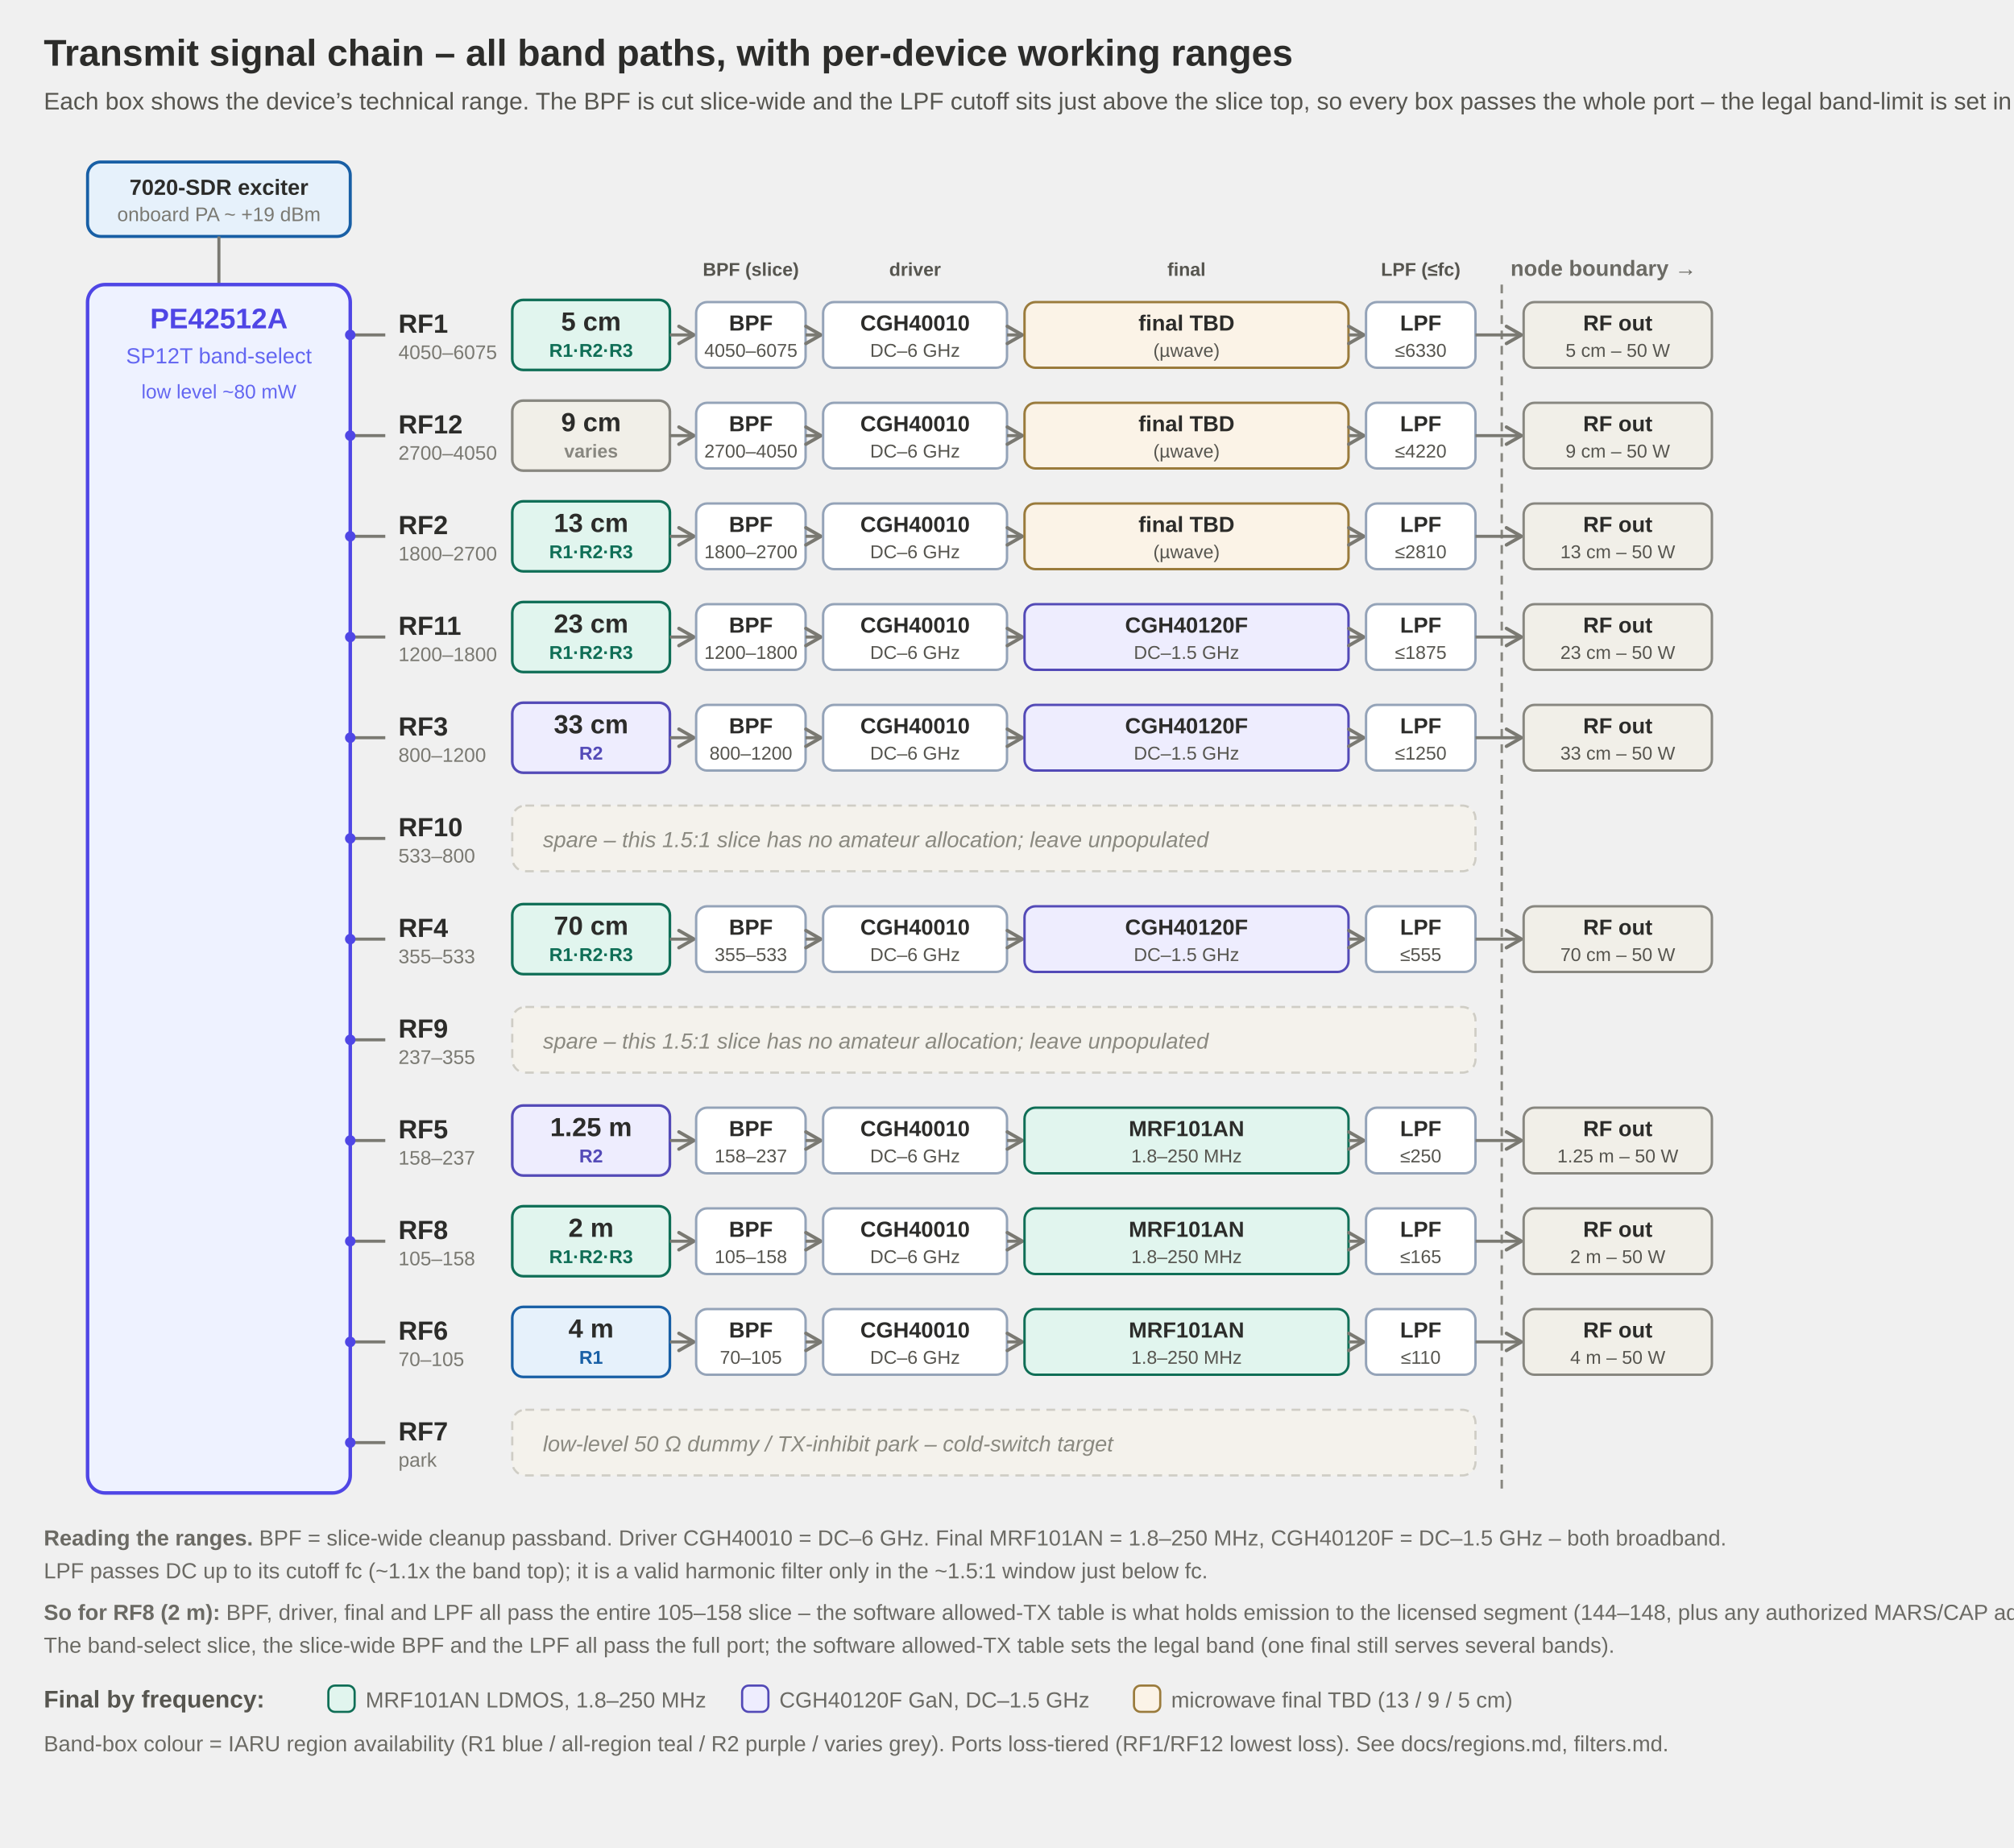
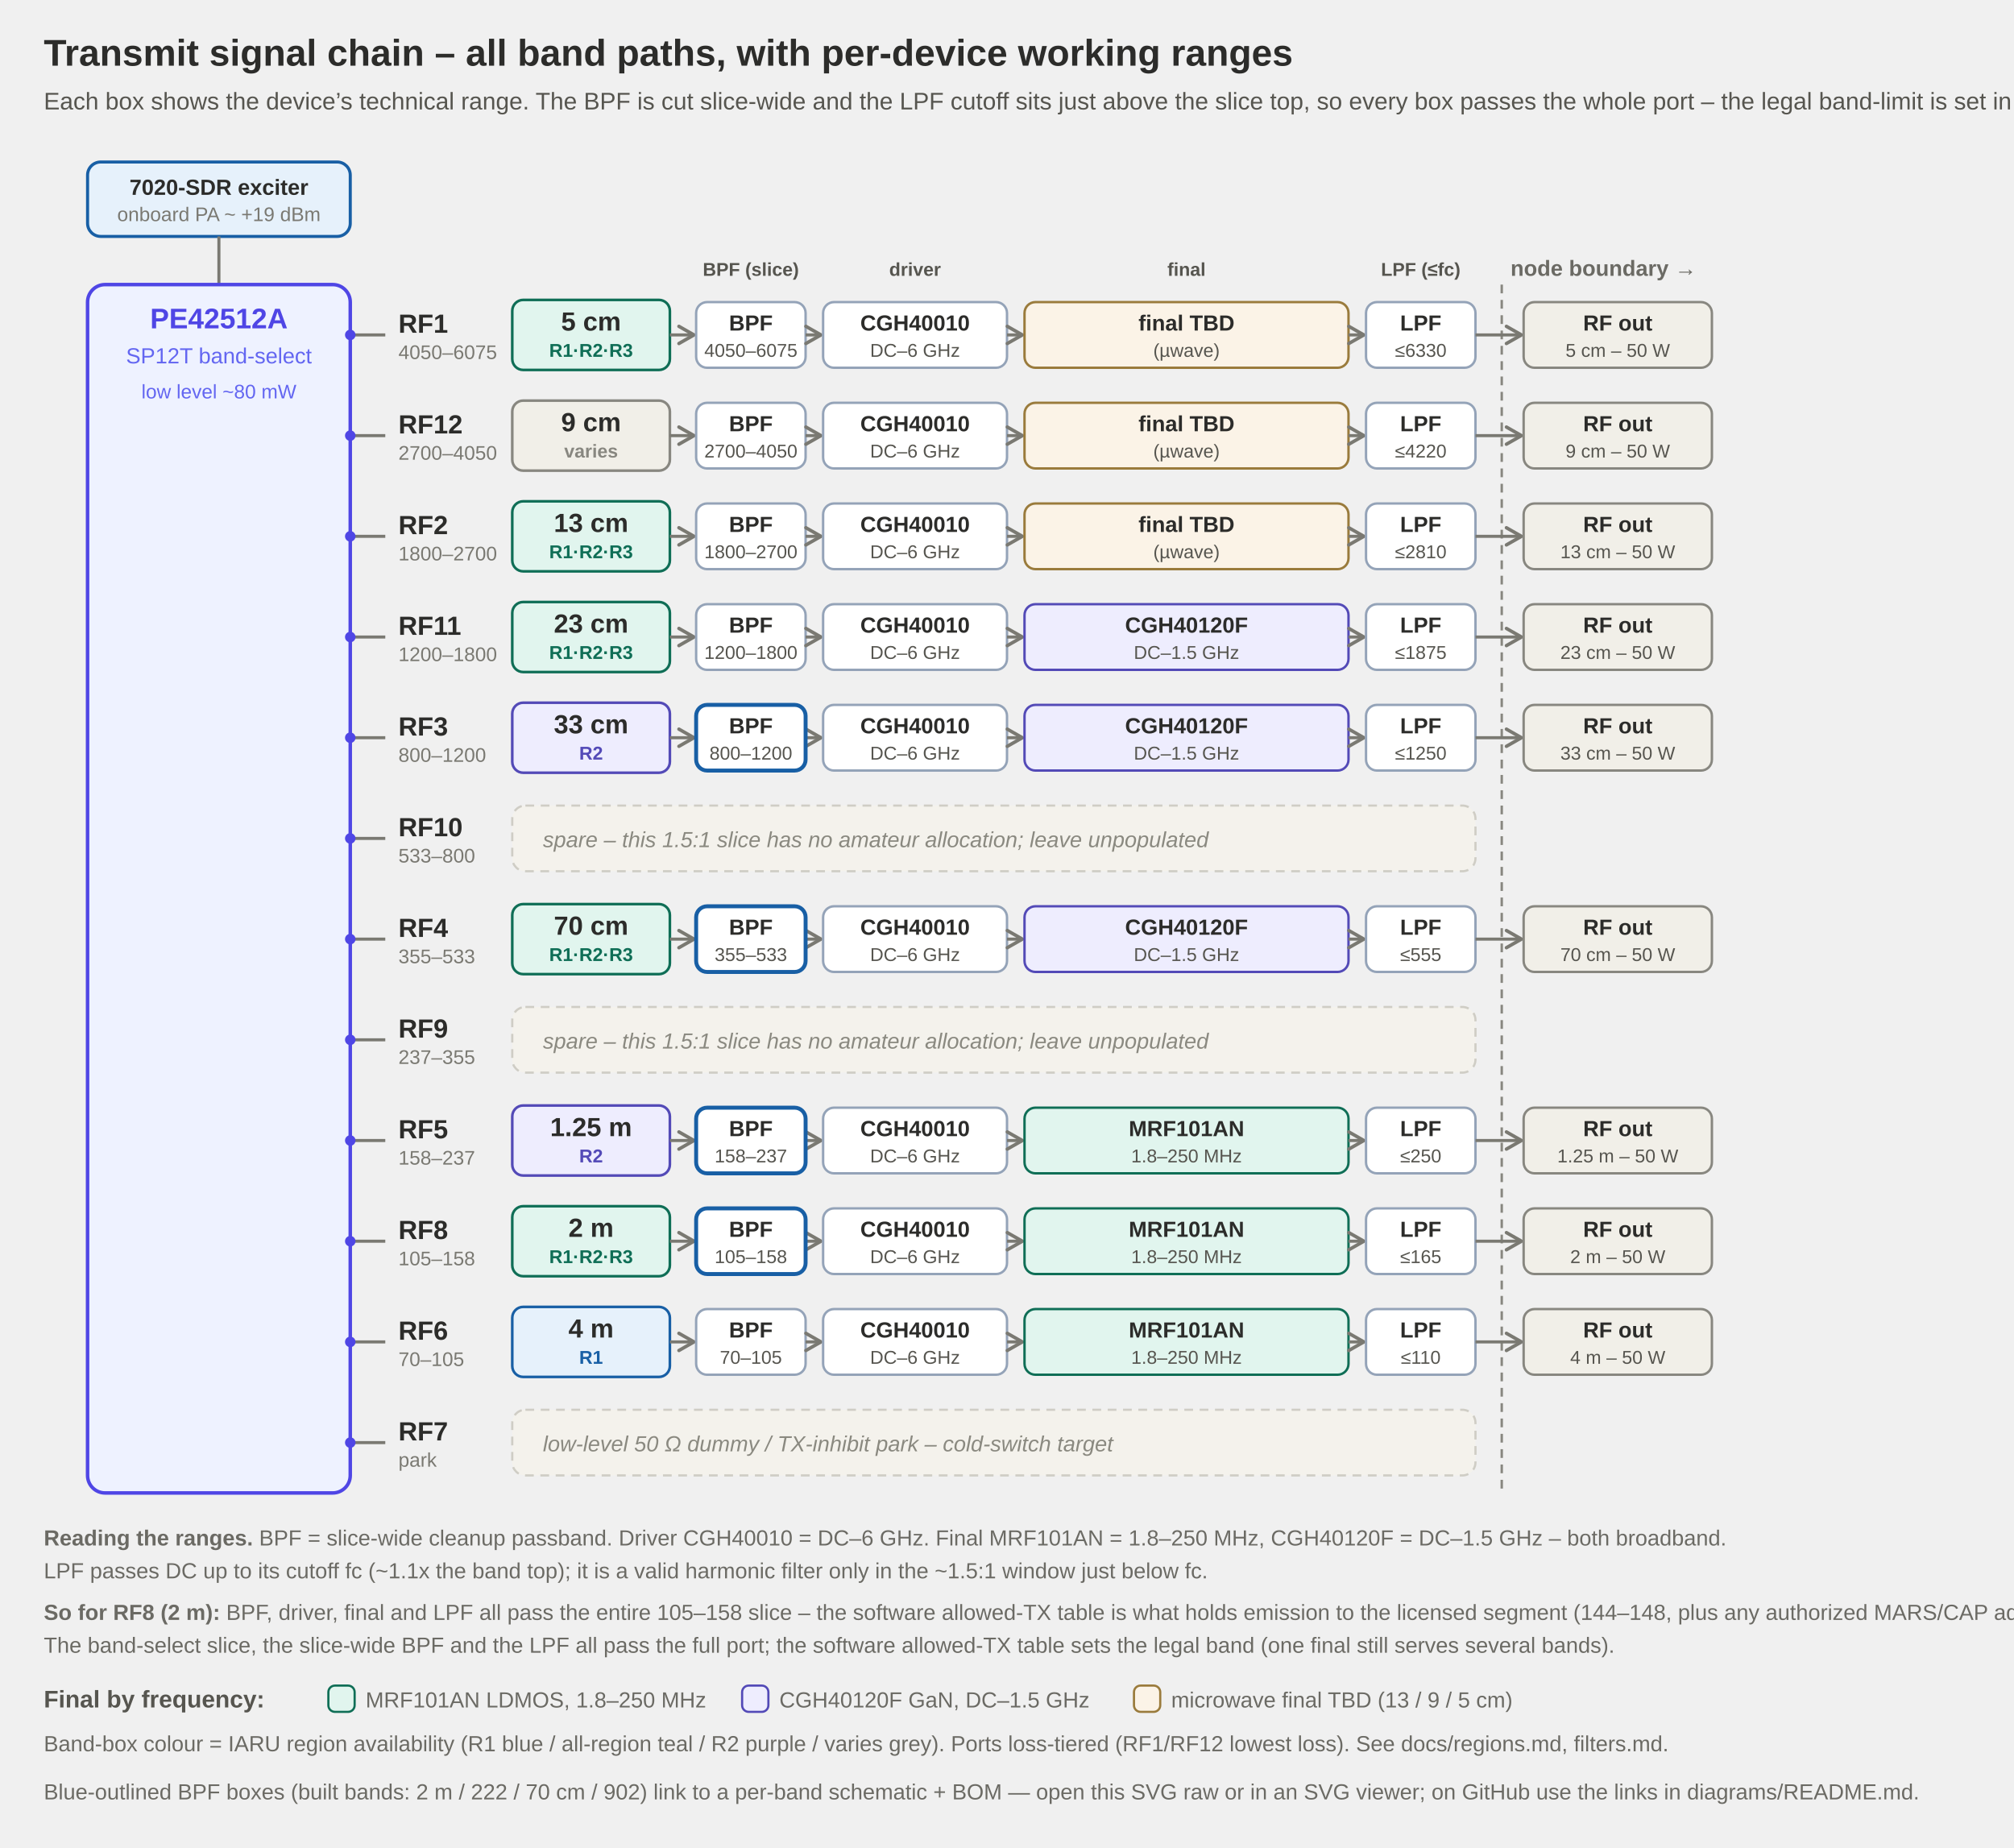
<svg xmlns="http://www.w3.org/2000/svg" width="920" viewBox="0 0 920 844" role="img">
  <defs>
    <marker id="ar" viewBox="0 0 10 10" refX="8" refY="5" markerWidth="7" markerHeight="7" orient="auto-start-reverse">
      <path d="M1 1L8 5L1 9" fill="none" stroke="#7a7972" stroke-width="1.6" stroke-linecap="round" stroke-linejoin="round" />
    </marker>
  </defs>
  <style>text{font-family:Arial,Helvetica,sans-serif}.h1{font-size:17px;font-weight:700;fill:#2C2C2A}.h2{font-size:11px;fill:#56554f}.pin{font-size:12px;font-weight:700;fill:#2C2C2A}.sl{font-size:9px;fill:#7a7972}.bn{font-size:12px;font-weight:600;fill:#2C2C2A}.rg{font-size:8.5px;font-weight:600}.modb{font-size:10px;font-weight:600;fill:#2C2C2A}.rng{font-size:8.5px;fill:#56554f}.sp{font-size:10px;fill:#8a8980;font-style:italic}.cap{font-size:10px;fill:#6b6a64}.wire{stroke:#7a7972;stroke-width:1.4;fill:none}.sw{fill:#eef2ff;stroke:#4f46e5;stroke-width:1.6}.nb{stroke:#888780;stroke-width:1.1;stroke-dasharray:4 3;fill:none}</style>
  <text class="h1" x="20" y="30">Transmit signal chain – all band paths, with per-device working ranges</text>
  <text class="h2" x="20" y="50">Each box shows the device’s technical range. The BPF is cut slice-wide and the LPF cutoff sits just above the slice top, so every box passes the whole port – the legal band-limit is set in software, not the filters.</text>
  <rect x="40" y="74" width="120" height="34" rx="6" fill="#E6F1FB" stroke="#185FA5" stroke-width="1.4" />
  <text class="modb" x="100" y="89" text-anchor="middle">7020-SDR exciter</text>
  <text class="sl" x="100" y="101" text-anchor="middle">onboard PA ~ +19 dBm</text>
  <line class="wire" x1="100" y1="108" x2="100" y2="130" />
  <rect class="sw" x="40" y="130" width="120" height="552" rx="8" />
  <text x="100" y="150" text-anchor="middle" font-size="13" font-weight="700" fill="#4f46e5">PE42512A</text>
  <text x="100" y="166" text-anchor="middle" font-size="10" fill="#6366f1">SP12T band-select</text>
  <text x="100" y="182" text-anchor="middle" font-size="9" fill="#6366f1">low level ~80 mW</text>
  <line class="nb" x1="686" y1="130" x2="686" y2="682" />
  <line class="wire" x1="160" y1="153" x2="176" y2="153" />
  <circle cx="160" cy="153" r="2.4" fill="#4f46e5" />
  <text class="pin" x="182" y="152">RF1</text>
  <text class="sl" x="182" y="164">4050–6075</text>
  <rect x="234" y="137" width="72" height="32" rx="5" fill="#E1F5EE" stroke="#0F6E56" stroke-width="1.2" />
  <text class="bn" x="270" y="151" text-anchor="middle">5 cm</text>
  <text class="rg" x="270" y="163" text-anchor="middle" fill="#0F6E56">R1·R2·R3</text>
  <line class="wire" x1="306" y1="153" x2="317" y2="153" marker-end="url(#ar)" />
  <rect x="318" y="138" width="50" height="30" rx="5" fill="#ffffff" stroke="#94a3b8" stroke-width="1.1" />
  <text class="modb" x="343" y="151" text-anchor="middle">BPF</text>
  <text class="rng" x="343" y="163" text-anchor="middle">4050–6075</text>
  <line class="wire" x1="368" y1="153" x2="375" y2="153" marker-end="url(#ar)" />
  <rect x="376" y="138" width="84" height="30" rx="5" fill="#ffffff" stroke="#94a3b8" stroke-width="1.1" />
  <text class="modb" x="418" y="151" text-anchor="middle">CGH40010</text>
  <text class="rng" x="418" y="163" text-anchor="middle">DC–6 GHz</text>
  <line class="wire" x1="460" y1="153" x2="467" y2="153" marker-end="url(#ar)" />
  <rect x="468" y="138" width="148" height="30" rx="5" fill="#FBF3E7" stroke="#9a7b3c" stroke-width="1.1" />
  <text class="modb" x="542" y="151" text-anchor="middle">final TBD</text>
  <text class="rng" x="542" y="163" text-anchor="middle">(µwave)</text>
  <line class="wire" x1="616" y1="153" x2="623" y2="153" marker-end="url(#ar)" />
  <rect x="624" y="138" width="50" height="30" rx="5" fill="#ffffff" stroke="#94a3b8" stroke-width="1.1" />
  <text class="modb" x="649" y="151" text-anchor="middle">LPF</text>
  <text class="rng" x="649" y="163" text-anchor="middle">≤6330</text>
  <line class="wire" x1="674" y1="153" x2="695" y2="153" marker-end="url(#ar)" />
  <rect x="696" y="138" width="86" height="30" rx="5" fill="#F1EFE8" stroke="#888780" stroke-width="1.1" />
  <text class="modb" x="739" y="151" text-anchor="middle">RF out</text>
  <text class="rng" x="739" y="163" text-anchor="middle">5 cm – 50 W</text>
  <line class="wire" x1="160" y1="199" x2="176" y2="199" />
  <circle cx="160" cy="199" r="2.4" fill="#4f46e5" />
  <text class="pin" x="182" y="198">RF12</text>
  <text class="sl" x="182" y="210">2700–4050</text>
  <rect x="234" y="183" width="72" height="32" rx="5" fill="#F1EFE8" stroke="#888780" stroke-width="1.2" />
  <text class="bn" x="270" y="197" text-anchor="middle">9 cm</text>
  <text class="rg" x="270" y="209" text-anchor="middle" fill="#888780">varies</text>
  <line class="wire" x1="306" y1="199" x2="317" y2="199" marker-end="url(#ar)" />
  <rect x="318" y="184" width="50" height="30" rx="5" fill="#ffffff" stroke="#94a3b8" stroke-width="1.1" />
  <text class="modb" x="343" y="197" text-anchor="middle">BPF</text>
  <text class="rng" x="343" y="209" text-anchor="middle">2700–4050</text>
  <line class="wire" x1="368" y1="199" x2="375" y2="199" marker-end="url(#ar)" />
  <rect x="376" y="184" width="84" height="30" rx="5" fill="#ffffff" stroke="#94a3b8" stroke-width="1.1" />
  <text class="modb" x="418" y="197" text-anchor="middle">CGH40010</text>
  <text class="rng" x="418" y="209" text-anchor="middle">DC–6 GHz</text>
  <line class="wire" x1="460" y1="199" x2="467" y2="199" marker-end="url(#ar)" />
  <rect x="468" y="184" width="148" height="30" rx="5" fill="#FBF3E7" stroke="#9a7b3c" stroke-width="1.1" />
  <text class="modb" x="542" y="197" text-anchor="middle">final TBD</text>
  <text class="rng" x="542" y="209" text-anchor="middle">(µwave)</text>
  <line class="wire" x1="616" y1="199" x2="623" y2="199" marker-end="url(#ar)" />
  <rect x="624" y="184" width="50" height="30" rx="5" fill="#ffffff" stroke="#94a3b8" stroke-width="1.1" />
  <text class="modb" x="649" y="197" text-anchor="middle">LPF</text>
  <text class="rng" x="649" y="209" text-anchor="middle">≤4220</text>
  <line class="wire" x1="674" y1="199" x2="695" y2="199" marker-end="url(#ar)" />
  <rect x="696" y="184" width="86" height="30" rx="5" fill="#F1EFE8" stroke="#888780" stroke-width="1.1" />
  <text class="modb" x="739" y="197" text-anchor="middle">RF out</text>
  <text class="rng" x="739" y="209" text-anchor="middle">9 cm – 50 W</text>
  <line class="wire" x1="160" y1="245" x2="176" y2="245" />
  <circle cx="160" cy="245" r="2.4" fill="#4f46e5" />
  <text class="pin" x="182" y="244">RF2</text>
  <text class="sl" x="182" y="256">1800–2700</text>
  <rect x="234" y="229" width="72" height="32" rx="5" fill="#E1F5EE" stroke="#0F6E56" stroke-width="1.2" />
  <text class="bn" x="270" y="243" text-anchor="middle">13 cm</text>
  <text class="rg" x="270" y="255" text-anchor="middle" fill="#0F6E56">R1·R2·R3</text>
  <line class="wire" x1="306" y1="245" x2="317" y2="245" marker-end="url(#ar)" />
  <rect x="318" y="230" width="50" height="30" rx="5" fill="#ffffff" stroke="#94a3b8" stroke-width="1.1" />
  <text class="modb" x="343" y="243" text-anchor="middle">BPF</text>
  <text class="rng" x="343" y="255" text-anchor="middle">1800–2700</text>
  <line class="wire" x1="368" y1="245" x2="375" y2="245" marker-end="url(#ar)" />
  <rect x="376" y="230" width="84" height="30" rx="5" fill="#ffffff" stroke="#94a3b8" stroke-width="1.1" />
  <text class="modb" x="418" y="243" text-anchor="middle">CGH40010</text>
  <text class="rng" x="418" y="255" text-anchor="middle">DC–6 GHz</text>
  <line class="wire" x1="460" y1="245" x2="467" y2="245" marker-end="url(#ar)" />
  <rect x="468" y="230" width="148" height="30" rx="5" fill="#FBF3E7" stroke="#9a7b3c" stroke-width="1.1" />
  <text class="modb" x="542" y="243" text-anchor="middle">final TBD</text>
  <text class="rng" x="542" y="255" text-anchor="middle">(µwave)</text>
  <line class="wire" x1="616" y1="245" x2="623" y2="245" marker-end="url(#ar)" />
  <rect x="624" y="230" width="50" height="30" rx="5" fill="#ffffff" stroke="#94a3b8" stroke-width="1.1" />
  <text class="modb" x="649" y="243" text-anchor="middle">LPF</text>
  <text class="rng" x="649" y="255" text-anchor="middle">≤2810</text>
  <line class="wire" x1="674" y1="245" x2="695" y2="245" marker-end="url(#ar)" />
  <rect x="696" y="230" width="86" height="30" rx="5" fill="#F1EFE8" stroke="#888780" stroke-width="1.1" />
  <text class="modb" x="739" y="243" text-anchor="middle">RF out</text>
  <text class="rng" x="739" y="255" text-anchor="middle">13 cm – 50 W</text>
  <line class="wire" x1="160" y1="291" x2="176" y2="291" />
  <circle cx="160" cy="291" r="2.4" fill="#4f46e5" />
  <text class="pin" x="182" y="290">RF11</text>
  <text class="sl" x="182" y="302">1200–1800</text>
  <rect x="234" y="275" width="72" height="32" rx="5" fill="#E1F5EE" stroke="#0F6E56" stroke-width="1.2" />
  <text class="bn" x="270" y="289" text-anchor="middle">23 cm</text>
  <text class="rg" x="270" y="301" text-anchor="middle" fill="#0F6E56">R1·R2·R3</text>
  <line class="wire" x1="306" y1="291" x2="317" y2="291" marker-end="url(#ar)" />
  <rect x="318" y="276" width="50" height="30" rx="5" fill="#ffffff" stroke="#94a3b8" stroke-width="1.1" />
  <text class="modb" x="343" y="289" text-anchor="middle">BPF</text>
  <text class="rng" x="343" y="301" text-anchor="middle">1200–1800</text>
  <line class="wire" x1="368" y1="291" x2="375" y2="291" marker-end="url(#ar)" />
  <rect x="376" y="276" width="84" height="30" rx="5" fill="#ffffff" stroke="#94a3b8" stroke-width="1.1" />
  <text class="modb" x="418" y="289" text-anchor="middle">CGH40010</text>
  <text class="rng" x="418" y="301" text-anchor="middle">DC–6 GHz</text>
  <line class="wire" x1="460" y1="291" x2="467" y2="291" marker-end="url(#ar)" />
  <rect x="468" y="276" width="148" height="30" rx="5" fill="#EEEDFE" stroke="#534AB7" stroke-width="1.1" />
  <text class="modb" x="542" y="289" text-anchor="middle">CGH40120F</text>
  <text class="rng" x="542" y="301" text-anchor="middle">DC–1.5 GHz</text>
  <line class="wire" x1="616" y1="291" x2="623" y2="291" marker-end="url(#ar)" />
  <rect x="624" y="276" width="50" height="30" rx="5" fill="#ffffff" stroke="#94a3b8" stroke-width="1.1" />
  <text class="modb" x="649" y="289" text-anchor="middle">LPF</text>
  <text class="rng" x="649" y="301" text-anchor="middle">≤1875</text>
  <line class="wire" x1="674" y1="291" x2="695" y2="291" marker-end="url(#ar)" />
  <rect x="696" y="276" width="86" height="30" rx="5" fill="#F1EFE8" stroke="#888780" stroke-width="1.1" />
  <text class="modb" x="739" y="289" text-anchor="middle">RF out</text>
  <text class="rng" x="739" y="301" text-anchor="middle">23 cm – 50 W</text>
  <line class="wire" x1="160" y1="337" x2="176" y2="337" />
  <circle cx="160" cy="337" r="2.4" fill="#4f46e5" />
  <text class="pin" x="182" y="336">RF3</text>
  <text class="sl" x="182" y="348">800–1200</text>
  <rect x="234" y="321" width="72" height="32" rx="5" fill="#EEEDFE" stroke="#534AB7" stroke-width="1.2" />
  <text class="bn" x="270" y="335" text-anchor="middle">33 cm</text>
  <text class="rg" x="270" y="347" text-anchor="middle" fill="#534AB7">R2</text>
  <line class="wire" x1="306" y1="337" x2="317" y2="337" marker-end="url(#ar)" />
  <rect x="318" y="322" width="50" height="30" rx="5" fill="#ffffff" stroke="#94a3b8" stroke-width="1.1" />
  <text class="modb" x="343" y="335" text-anchor="middle">BPF</text>
  <text class="rng" x="343" y="347" text-anchor="middle">800–1200</text>
  <line class="wire" x1="368" y1="337" x2="375" y2="337" marker-end="url(#ar)" />
  <rect x="376" y="322" width="84" height="30" rx="5" fill="#ffffff" stroke="#94a3b8" stroke-width="1.1" />
  <text class="modb" x="418" y="335" text-anchor="middle">CGH40010</text>
  <text class="rng" x="418" y="347" text-anchor="middle">DC–6 GHz</text>
  <line class="wire" x1="460" y1="337" x2="467" y2="337" marker-end="url(#ar)" />
  <rect x="468" y="322" width="148" height="30" rx="5" fill="#EEEDFE" stroke="#534AB7" stroke-width="1.1" />
  <text class="modb" x="542" y="335" text-anchor="middle">CGH40120F</text>
  <text class="rng" x="542" y="347" text-anchor="middle">DC–1.5 GHz</text>
  <line class="wire" x1="616" y1="337" x2="623" y2="337" marker-end="url(#ar)" />
  <rect x="624" y="322" width="50" height="30" rx="5" fill="#ffffff" stroke="#94a3b8" stroke-width="1.1" />
  <text class="modb" x="649" y="335" text-anchor="middle">LPF</text>
  <text class="rng" x="649" y="347" text-anchor="middle">≤1250</text>
  <line class="wire" x1="674" y1="337" x2="695" y2="337" marker-end="url(#ar)" />
  <rect x="696" y="322" width="86" height="30" rx="5" fill="#F1EFE8" stroke="#888780" stroke-width="1.1" />
  <text class="modb" x="739" y="335" text-anchor="middle">RF out</text>
  <text class="rng" x="739" y="347" text-anchor="middle">33 cm – 50 W</text>
  <line class="wire" x1="160" y1="383" x2="176" y2="383" />
  <circle cx="160" cy="383" r="2.4" fill="#4f46e5" />
  <text class="pin" x="182" y="382">RF10</text>
  <text class="sl" x="182" y="394">533–800</text>
  <rect x="234" y="368" width="440" height="30" rx="6" fill="#F4F2EC" stroke="#cfcdc5" stroke-width="1" stroke-dasharray="4 3" />
  <text class="sp" x="248" y="387">spare – this 1.5:1 slice has no amateur allocation; leave unpopulated</text>
  <line class="wire" x1="160" y1="429" x2="176" y2="429" />
  <circle cx="160" cy="429" r="2.4" fill="#4f46e5" />
  <text class="pin" x="182" y="428">RF4</text>
  <text class="sl" x="182" y="440">355–533</text>
  <rect x="234" y="413" width="72" height="32" rx="5" fill="#E1F5EE" stroke="#0F6E56" stroke-width="1.2" />
  <text class="bn" x="270" y="427" text-anchor="middle">70 cm</text>
  <text class="rg" x="270" y="439" text-anchor="middle" fill="#0F6E56">R1·R2·R3</text>
  <line class="wire" x1="306" y1="429" x2="317" y2="429" marker-end="url(#ar)" />
  <rect x="318" y="414" width="50" height="30" rx="5" fill="#ffffff" stroke="#94a3b8" stroke-width="1.1" />
  <text class="modb" x="343" y="427" text-anchor="middle">BPF</text>
  <text class="rng" x="343" y="439" text-anchor="middle">355–533</text>
  <line class="wire" x1="368" y1="429" x2="375" y2="429" marker-end="url(#ar)" />
  <rect x="376" y="414" width="84" height="30" rx="5" fill="#ffffff" stroke="#94a3b8" stroke-width="1.1" />
  <text class="modb" x="418" y="427" text-anchor="middle">CGH40010</text>
  <text class="rng" x="418" y="439" text-anchor="middle">DC–6 GHz</text>
  <line class="wire" x1="460" y1="429" x2="467" y2="429" marker-end="url(#ar)" />
  <rect x="468" y="414" width="148" height="30" rx="5" fill="#EEEDFE" stroke="#534AB7" stroke-width="1.1" />
  <text class="modb" x="542" y="427" text-anchor="middle">CGH40120F</text>
  <text class="rng" x="542" y="439" text-anchor="middle">DC–1.5 GHz</text>
  <line class="wire" x1="616" y1="429" x2="623" y2="429" marker-end="url(#ar)" />
  <rect x="624" y="414" width="50" height="30" rx="5" fill="#ffffff" stroke="#94a3b8" stroke-width="1.1" />
  <text class="modb" x="649" y="427" text-anchor="middle">LPF</text>
  <text class="rng" x="649" y="439" text-anchor="middle">≤555</text>
  <line class="wire" x1="674" y1="429" x2="695" y2="429" marker-end="url(#ar)" />
  <rect x="696" y="414" width="86" height="30" rx="5" fill="#F1EFE8" stroke="#888780" stroke-width="1.1" />
  <text class="modb" x="739" y="427" text-anchor="middle">RF out</text>
  <text class="rng" x="739" y="439" text-anchor="middle">70 cm – 50 W</text>
  <line class="wire" x1="160" y1="475" x2="176" y2="475" />
  <circle cx="160" cy="475" r="2.4" fill="#4f46e5" />
  <text class="pin" x="182" y="474">RF9</text>
  <text class="sl" x="182" y="486">237–355</text>
  <rect x="234" y="460" width="440" height="30" rx="6" fill="#F4F2EC" stroke="#cfcdc5" stroke-width="1" stroke-dasharray="4 3" />
  <text class="sp" x="248" y="479">spare – this 1.5:1 slice has no amateur allocation; leave unpopulated</text>
  <line class="wire" x1="160" y1="521" x2="176" y2="521" />
  <circle cx="160" cy="521" r="2.4" fill="#4f46e5" />
  <text class="pin" x="182" y="520">RF5</text>
  <text class="sl" x="182" y="532">158–237</text>
  <rect x="234" y="505" width="72" height="32" rx="5" fill="#EEEDFE" stroke="#534AB7" stroke-width="1.2" />
  <text class="bn" x="270" y="519" text-anchor="middle">1.25 m</text>
  <text class="rg" x="270" y="531" text-anchor="middle" fill="#534AB7">R2</text>
  <line class="wire" x1="306" y1="521" x2="317" y2="521" marker-end="url(#ar)" />
  <rect x="318" y="506" width="50" height="30" rx="5" fill="#ffffff" stroke="#94a3b8" stroke-width="1.1" />
  <text class="modb" x="343" y="519" text-anchor="middle">BPF</text>
  <text class="rng" x="343" y="531" text-anchor="middle">158–237</text>
  <line class="wire" x1="368" y1="521" x2="375" y2="521" marker-end="url(#ar)" />
  <rect x="376" y="506" width="84" height="30" rx="5" fill="#ffffff" stroke="#94a3b8" stroke-width="1.1" />
  <text class="modb" x="418" y="519" text-anchor="middle">CGH40010</text>
  <text class="rng" x="418" y="531" text-anchor="middle">DC–6 GHz</text>
  <line class="wire" x1="460" y1="521" x2="467" y2="521" marker-end="url(#ar)" />
  <rect x="468" y="506" width="148" height="30" rx="5" fill="#E1F5EE" stroke="#0F6E56" stroke-width="1.1" />
  <text class="modb" x="542" y="519" text-anchor="middle">MRF101AN</text>
  <text class="rng" x="542" y="531" text-anchor="middle">1.8–250 MHz</text>
  <line class="wire" x1="616" y1="521" x2="623" y2="521" marker-end="url(#ar)" />
  <rect x="624" y="506" width="50" height="30" rx="5" fill="#ffffff" stroke="#94a3b8" stroke-width="1.1" />
  <text class="modb" x="649" y="519" text-anchor="middle">LPF</text>
  <text class="rng" x="649" y="531" text-anchor="middle">≤250</text>
  <line class="wire" x1="674" y1="521" x2="695" y2="521" marker-end="url(#ar)" />
  <rect x="696" y="506" width="86" height="30" rx="5" fill="#F1EFE8" stroke="#888780" stroke-width="1.1" />
  <text class="modb" x="739" y="519" text-anchor="middle">RF out</text>
  <text class="rng" x="739" y="531" text-anchor="middle">1.25 m – 50 W</text>
  <line class="wire" x1="160" y1="567" x2="176" y2="567" />
  <circle cx="160" cy="567" r="2.4" fill="#4f46e5" />
  <text class="pin" x="182" y="566">RF8</text>
  <text class="sl" x="182" y="578">105–158</text>
  <rect x="234" y="551" width="72" height="32" rx="5" fill="#E1F5EE" stroke="#0F6E56" stroke-width="1.2" />
  <text class="bn" x="270" y="565" text-anchor="middle">2 m</text>
  <text class="rg" x="270" y="577" text-anchor="middle" fill="#0F6E56">R1·R2·R3</text>
  <line class="wire" x1="306" y1="567" x2="317" y2="567" marker-end="url(#ar)" />
  <rect x="318" y="552" width="50" height="30" rx="5" fill="#ffffff" stroke="#94a3b8" stroke-width="1.1" />
  <text class="modb" x="343" y="565" text-anchor="middle">BPF</text>
  <text class="rng" x="343" y="577" text-anchor="middle">105–158</text>
  <line class="wire" x1="368" y1="567" x2="375" y2="567" marker-end="url(#ar)" />
  <rect x="376" y="552" width="84" height="30" rx="5" fill="#ffffff" stroke="#94a3b8" stroke-width="1.1" />
  <text class="modb" x="418" y="565" text-anchor="middle">CGH40010</text>
  <text class="rng" x="418" y="577" text-anchor="middle">DC–6 GHz</text>
  <line class="wire" x1="460" y1="567" x2="467" y2="567" marker-end="url(#ar)" />
  <rect x="468" y="552" width="148" height="30" rx="5" fill="#E1F5EE" stroke="#0F6E56" stroke-width="1.1" />
  <text class="modb" x="542" y="565" text-anchor="middle">MRF101AN</text>
  <text class="rng" x="542" y="577" text-anchor="middle">1.8–250 MHz</text>
  <line class="wire" x1="616" y1="567" x2="623" y2="567" marker-end="url(#ar)" />
  <rect x="624" y="552" width="50" height="30" rx="5" fill="#ffffff" stroke="#94a3b8" stroke-width="1.1" />
  <text class="modb" x="649" y="565" text-anchor="middle">LPF</text>
  <text class="rng" x="649" y="577" text-anchor="middle">≤165</text>
  <line class="wire" x1="674" y1="567" x2="695" y2="567" marker-end="url(#ar)" />
  <rect x="696" y="552" width="86" height="30" rx="5" fill="#F1EFE8" stroke="#888780" stroke-width="1.1" />
  <text class="modb" x="739" y="565" text-anchor="middle">RF out</text>
  <text class="rng" x="739" y="577" text-anchor="middle">2 m – 50 W</text>
  <line class="wire" x1="160" y1="613" x2="176" y2="613" />
  <circle cx="160" cy="613" r="2.4" fill="#4f46e5" />
  <text class="pin" x="182" y="612">RF6</text>
  <text class="sl" x="182" y="624">70–105</text>
  <rect x="234" y="597" width="72" height="32" rx="5" fill="#E6F1FB" stroke="#185FA5" stroke-width="1.2" />
  <text class="bn" x="270" y="611" text-anchor="middle">4 m</text>
  <text class="rg" x="270" y="623" text-anchor="middle" fill="#185FA5">R1</text>
  <line class="wire" x1="306" y1="613" x2="317" y2="613" marker-end="url(#ar)" />
  <rect x="318" y="598" width="50" height="30" rx="5" fill="#ffffff" stroke="#94a3b8" stroke-width="1.1" />
  <text class="modb" x="343" y="611" text-anchor="middle">BPF</text>
  <text class="rng" x="343" y="623" text-anchor="middle">70–105</text>
  <line class="wire" x1="368" y1="613" x2="375" y2="613" marker-end="url(#ar)" />
  <rect x="376" y="598" width="84" height="30" rx="5" fill="#ffffff" stroke="#94a3b8" stroke-width="1.1" />
  <text class="modb" x="418" y="611" text-anchor="middle">CGH40010</text>
  <text class="rng" x="418" y="623" text-anchor="middle">DC–6 GHz</text>
  <line class="wire" x1="460" y1="613" x2="467" y2="613" marker-end="url(#ar)" />
  <rect x="468" y="598" width="148" height="30" rx="5" fill="#E1F5EE" stroke="#0F6E56" stroke-width="1.1" />
  <text class="modb" x="542" y="611" text-anchor="middle">MRF101AN</text>
  <text class="rng" x="542" y="623" text-anchor="middle">1.8–250 MHz</text>
  <line class="wire" x1="616" y1="613" x2="623" y2="613" marker-end="url(#ar)" />
  <rect x="624" y="598" width="50" height="30" rx="5" fill="#ffffff" stroke="#94a3b8" stroke-width="1.1" />
  <text class="modb" x="649" y="611" text-anchor="middle">LPF</text>
  <text class="rng" x="649" y="623" text-anchor="middle">≤110</text>
  <line class="wire" x1="674" y1="613" x2="695" y2="613" marker-end="url(#ar)" />
  <rect x="696" y="598" width="86" height="30" rx="5" fill="#F1EFE8" stroke="#888780" stroke-width="1.1" />
  <text class="modb" x="739" y="611" text-anchor="middle">RF out</text>
  <text class="rng" x="739" y="623" text-anchor="middle">4 m – 50 W</text>
  <line class="wire" x1="160" y1="659" x2="176" y2="659" />
  <circle cx="160" cy="659" r="2.4" fill="#4f46e5" />
  <text class="pin" x="182" y="658">RF7</text>
  <text class="sl" x="182" y="670">park</text>
  <rect x="234" y="644" width="440" height="30" rx="6" fill="#F4F2EC" stroke="#cfcdc5" stroke-width="1" stroke-dasharray="4 3" />
  <text class="sp" x="248" y="663">low-level 50 Ω dummy / TX-inhibit park – cold-switch target</text>
  <text class="cap" x="690" y="126" font-weight="700" fill="#888780">node boundary →</text>
  <text class="rng" x="343" y="126" text-anchor="middle" font-weight="700">BPF (slice)</text>
  <text class="rng" x="418" y="126" text-anchor="middle" font-weight="700">driver</text>
  <text class="rng" x="542" y="126" text-anchor="middle" font-weight="700">final</text>
  <text class="rng" x="649" y="126" text-anchor="middle" font-weight="700">LPF (≤fc)</text>
  <text class="cap" x="20" y="706">
    <tspan font-weight="700">Reading the ranges.</tspan> BPF = slice-wide cleanup passband. Driver CGH40010 = DC–6 GHz. Final MRF101AN = 1.8–250 MHz, CGH40120F = DC–1.5 GHz – both broadband.</text>
  <text class="cap" x="20" y="721">LPF passes DC up to its cutoff fc (~1.1x the band top); it is a valid harmonic filter only in the ~1.5:1 window just below fc.</text>
  <text class="cap" x="20" y="740">
    <tspan font-weight="700">So for RF8 (2 m):</tspan> BPF, driver, final and LPF all pass the entire 105–158 slice – the software allowed-TX table is what holds emission to the licensed segment (144–148, plus any authorized MARS/CAP adjacent to it).</text>
  <text class="cap" x="20" y="755">The band-select slice, the slice-wide BPF and the LPF all pass the full port; the software allowed-TX table sets the legal band (one final still serves several bands).</text>
  <text class="h2" x="20" y="780" font-weight="700">Final by frequency:</text>
  <rect x="150" y="770" width="12" height="12" rx="3" fill="#E1F5EE" stroke="#0F6E56" stroke-width="1" />
  <text class="cap" x="167" y="780">MRF101AN LDMOS, 1.8–250 MHz</text>
  <rect x="339" y="770" width="12" height="12" rx="3" fill="#EEEDFE" stroke="#534AB7" stroke-width="1" />
  <text class="cap" x="356" y="780">CGH40120F GaN, DC–1.5 GHz</text>
  <rect x="518" y="770" width="12" height="12" rx="3" fill="#FBF3E7" stroke="#9a7b3c" stroke-width="1" />
  <text class="cap" x="535" y="780">microwave final TBD (13 / 9 / 5 cm)</text>
  <text class="cap" x="20" y="800">Band-box colour = IARU region availability (R1 blue / all-region teal / R2 purple / varies grey). Ports loss-tiered (RF1/RF12 lowest loss). See docs/regions.md, filters.md.</text>
+   <text class="cap" x="20" y="822">Blue-outlined BPF boxes (built bands: 2 m / 222 / 70 cm / 902) link to a per-band schematic + BOM — open this SVG raw or in an SVG viewer; on GitHub use the links in diagrams/README.md.</text>
+   <a href="bpf-902-schematic.svg" target="_blank">
+     <rect x="318" y="322" width="50" height="30" rx="5" fill="transparent" stroke="#185FA5" stroke-width="1.8" />
+   </a>
+   <a href="bpf-70cm-schematic.svg" target="_blank">
+     <rect x="318" y="414" width="50" height="30" rx="5" fill="transparent" stroke="#185FA5" stroke-width="1.8" />
+   </a>
+   <a href="bpf-222-schematic.svg" target="_blank">
+     <rect x="318" y="506" width="50" height="30" rx="5" fill="transparent" stroke="#185FA5" stroke-width="1.8" />
+   </a>
+   <a href="bpf-2m-schematic.svg" target="_blank">
+     <rect x="318" y="552" width="50" height="30" rx="5" fill="transparent" stroke="#185FA5" stroke-width="1.8" />
+   </a>
</svg>
